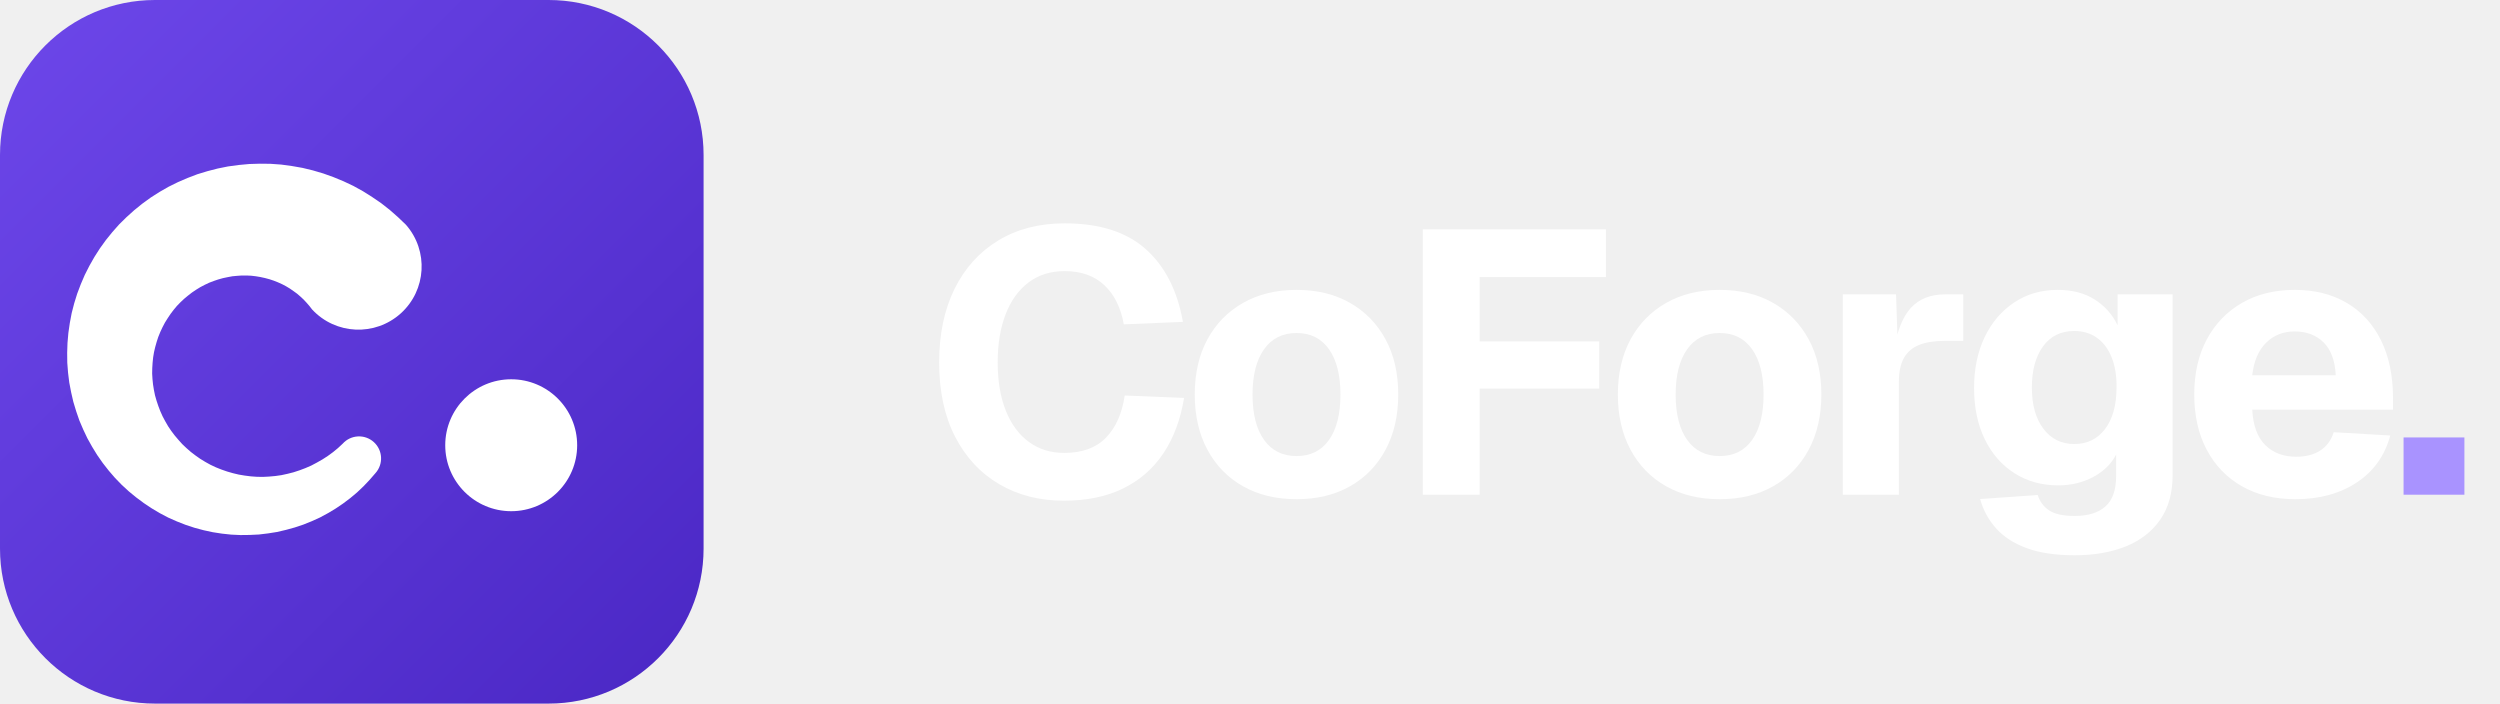
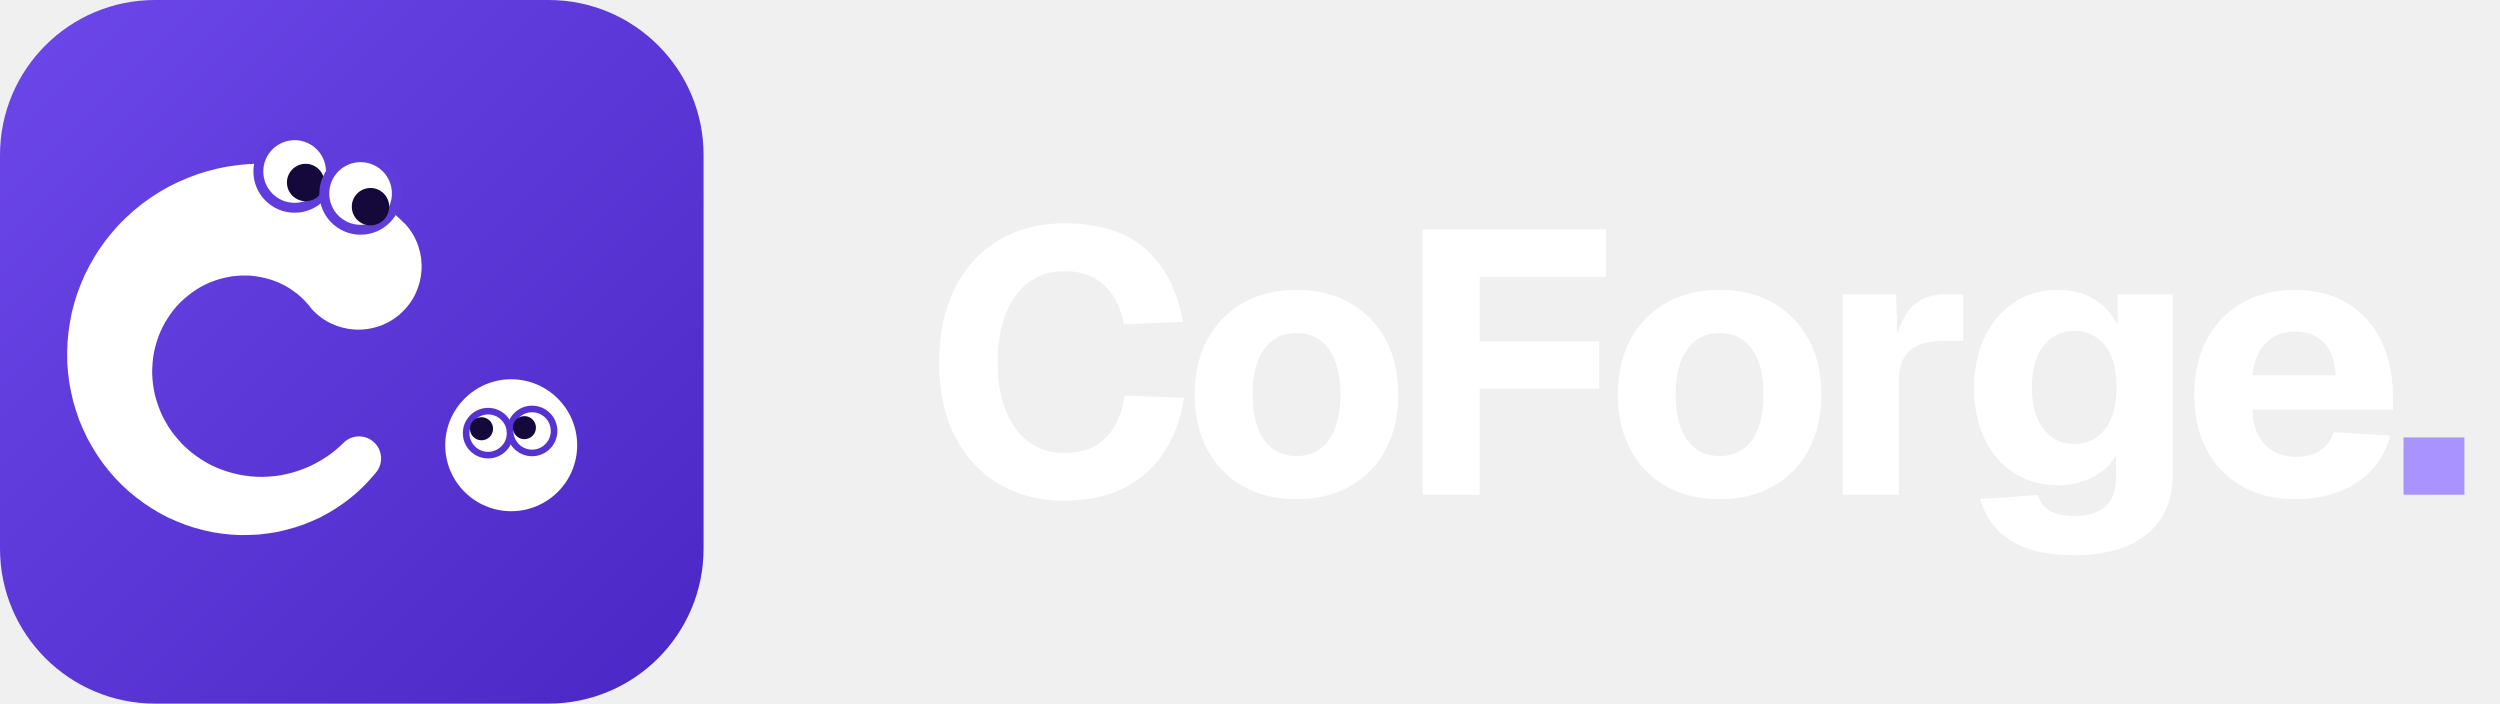
<svg xmlns="http://www.w3.org/2000/svg" viewBox="0 0 113.703 32" role="img">
  <defs>
    <linearGradient id="brand-bg" x1="0" y1="0" x2="1" y2="1">
      <stop offset="0" stop-color="#6d47ea" />
      <stop offset="1" stop-color="#4a27c4" />
    </linearGradient>
  </defs>
  <rect width="32" height="32" rx="7.05" fill="url(#brand-bg)" />
  <g transform="scale(.5)" fill="#fff">
    <path d="M 34.15 43.04 L 33.62 43.65 L 33.07 44.23 L 32.48 44.79 L 31.86 45.31 L 31.21 45.80 L 30.53 46.26 L 29.83 46.68 L 29.11 47.07 L 28.36 47.41 L 27.59 47.72 L 26.81 47.98 L 26.01 48.20 L 25.20 48.39 L 24.38 48.52 L 23.55 48.62 L 22.71 48.66 L 21.87 48.67 L 21.03 48.63 L 20.19 48.54 L 19.35 48.41 L 18.52 48.23 L 17.70 48.01 L 16.88 47.74 L 16.09 47.43 L 15.30 47.08 L 14.54 46.68 L 13.80 46.24 L 13.08 45.76 L 12.38 45.24 L 11.71 44.69 L 11.07 44.10 L 10.46 43.47 L 9.89 42.81 L 9.35 42.12 L 8.84 41.39 L 8.38 40.64 L 7.95 39.87 L 7.57 39.07 L 7.22 38.25 L 6.93 37.41 L 6.67 36.55 L 6.47 35.68 L 6.30 34.79 L 6.19 33.90 L 6.12 33.00 L 6.11 32.09 L 6.14 31.19 L 6.22 30.28 L 6.35 29.38 L 6.52 28.48 L 6.75 27.59 L 7.02 26.72 L 7.35 25.85 L 7.71 25.01 L 8.13 24.18 L 8.59 23.37 L 9.09 22.59 L 9.63 21.84 L 10.22 21.11 L 10.84 20.41 L 11.51 19.75 L 12.21 19.12 L 12.94 18.53 L 13.71 17.97 L 14.51 17.46 L 15.33 16.99 L 16.18 16.57 L 17.06 16.19 L 17.95 15.85 L 18.87 15.57 L 19.80 15.33 L 20.74 15.14 L 21.70 15.01 L 22.66 14.92 L 23.63 14.89 L 24.60 14.90 L 25.58 14.97 L 26.54 15.10 L 27.51 15.27 L 28.46 15.50 L 29.41 15.78 L 30.33 16.11 L 31.25 16.49 L 32.14 16.91 L 33.01 17.39 L 33.85 17.92 L 34.67 18.48 L 35.46 19.10 L 36.21 19.76 L 36.93 20.45 A 5.75 5.75 0 0 1 28.39 28.15 L 28.15 27.84 L 27.89 27.54 L 27.62 27.25 L 27.33 26.98 L 27.03 26.72 L 26.70 26.48 L 26.37 26.25 L 26.02 26.04 L 25.66 25.85 L 25.28 25.68 L 24.90 25.53 L 24.51 25.40 L 24.10 25.29 L 23.69 25.20 L 23.27 25.13 L 22.85 25.08 L 22.43 25.06 L 22.00 25.06 L 21.57 25.09 L 21.14 25.13 L 20.71 25.21 L 20.28 25.30 L 19.85 25.42 L 19.44 25.56 L 19.02 25.72 L 18.62 25.91 L 18.22 26.12 L 17.83 26.36 L 17.46 26.61 L 17.10 26.89 L 16.75 27.18 L 16.41 27.50 L 16.09 27.83 L 15.79 28.19 L 15.51 28.56 L 15.25 28.95 L 15.00 29.35 L 14.78 29.77 L 14.58 30.20 L 14.40 30.64 L 14.25 31.10 L 14.12 31.56 L 14.01 32.03 L 13.93 32.51 L 13.88 33.00 L 13.85 33.49 L 13.84 33.98 L 13.87 34.48 L 13.92 34.97 L 14.00 35.47 L 14.10 35.96 L 14.24 36.45 L 14.40 36.93 L 14.58 37.40 L 14.79 37.87 L 15.03 38.32 L 15.29 38.77 L 15.58 39.20 L 15.89 39.61 L 16.23 40.01 L 16.58 40.40 L 16.96 40.76 L 17.36 41.11 L 17.78 41.43 L 18.22 41.74 L 18.68 42.02 L 19.15 42.28 L 19.64 42.51 L 20.14 42.71 L 20.66 42.89 L 21.18 43.04 L 21.72 43.17 L 22.26 43.26 L 22.81 43.33 L 23.36 43.37 L 23.92 43.38 L 24.48 43.35 L 25.04 43.30 L 25.60 43.22 L 26.15 43.10 L 26.70 42.96 L 27.25 42.78 L 27.78 42.58 L 28.31 42.35 L 28.82 42.08 L 29.33 41.79 L 29.81 41.48 L 30.29 41.13 L 30.74 40.76 L 31.17 40.36 A 2.00 2.00 0 0 1 34.15 43.04 Z" />
    <circle cx="46.5" cy="40.5" r="6" />
+     <g>
+       <circle cx="26.8" cy="15.6" r="3.3" fill="#fff" stroke="#613cdd" stroke-width="0.9" />
+       <circle cx="27.8" cy="16.6" r="1.7" fill="#14093a" />
+       <circle cx="32.8" cy="17.6" r="3.3" fill="#fff" stroke="#613cdd" stroke-width="0.9" />
+       <circle cx="33.7" cy="18.8" r="1.7" fill="#14093a" />
+       <circle cx="44.4" cy="39.4" r="2" fill="#fff" stroke="#5632d1" stroke-width="0.6" />
+       <circle cx="43.8" cy="39.0" r="1.05" fill="#14093a" />
+       <circle cx="48.4" cy="39.2" r="2" fill="#fff" stroke="#5632d1" stroke-width="0.6" />
+       <circle cx="47.7" cy="38.9" r="1.05" fill="#14093a" />
+     </g>
  </g>
  <path fill="#fff" transform="translate(42.000 22.5) scale(.017 -.017)" d="M375.4 -16Q278 -16 202.7 28.2Q127.4 72.4 84.7 155.1Q42 237.8 42 354Q42 467.2 83.2 550.7Q124.4 634.2 200 680.1Q275.6 726 377.799 726Q516.999 726 594.299 657.4Q671.599 588.8 694.198 462.401L536.001 455.801Q524.001 522.801 484.001 560.502Q444 598.202 377.799 598.202Q321.199 598.202 281.099 567.902Q240.998 537.601 219.798 482.701Q198.597 427.801 198.597 354Q198.597 278.999 220.398 224.599Q242.198 170.199 282.298 140.998Q322.399 111.798 376.599 111.798Q448.6 111.798 488.201 152.499Q527.801 193.199 538.401 265.399L697.199 258.799Q682.999 172.2 641.999 110.9Q600.999 49.6 534.299 16.8Q467.599 -16 375.4 -16Z" />
  <path fill="#fff" transform="translate(53.713 22.5) scale(.017 -.017)" d="M309.199 -12Q227.199 -12 165.9 22.6Q104.6 57.2 70.7 120.3Q36.8 183.4 36.8 268Q36.8 353 70.7 415.6Q104.6 478.2 165.9 513.1Q227.199 548 309.199 548Q391.199 548 452.298 513.1Q513.398 478.2 547.298 415.6Q581.198 353 581.198 268Q581.198 183.4 547.298 120.3Q513.398 57.2 452.298 22.6Q391.199 -12 309.199 -12ZM309.199 103.399Q365.4 103.399 396 146.599Q426.601 189.799 426.601 268Q426.601 345.6 396 389.101Q365.4 432.601 309.199 432.601Q252.998 432.601 222.198 389.101Q191.398 345.6 191.398 268Q191.398 189.799 222.198 146.599Q252.998 103.399 309.199 103.399Z" />
  <path fill="#fff" transform="translate(63.454 22.5) scale(.017 -.017)" d="M74.001 0V710H563.799V582.202H141.6L225.998 669.4V344L141.6 410.199H545.799V283.801H141.6L225.998 350V0Z" />
  <path fill="#fff" transform="translate(72.957 22.5) scale(.017 -.017)" d="M309.199 -12Q227.199 -12 165.9 22.6Q104.6 57.2 70.7 120.3Q36.8 183.4 36.8 268Q36.8 353 70.7 415.6Q104.6 478.2 165.9 513.1Q227.199 548 309.199 548Q391.199 548 452.298 513.1Q513.398 478.2 547.298 415.6Q581.198 353 581.198 268Q581.198 183.4 547.298 120.3Q513.398 57.2 452.298 22.6Q391.199 -12 309.199 -12ZM309.199 103.399Q365.4 103.399 396 146.599Q426.601 189.799 426.601 268Q426.601 345.6 396 389.101Q365.4 432.601 309.199 432.601Q252.998 432.601 222.198 389.101Q191.398 345.6 191.398 268Q191.398 189.799 222.198 146.599Q252.998 103.399 309.199 103.399Z" />
  <path fill="#fff" transform="translate(82.698 22.5) scale(.017 -.017)" d="M65.601 0V536H207.998L213.198 380.401L201.598 382.801Q214.598 464 247.798 500Q280.998 536 339.398 536H387.798V411.602H338.598Q296.798 411.602 269.698 400.701Q242.598 389.801 229.098 365.801Q215.598 341.801 215.598 301.401V0Z" />
  <path fill="#fff" transform="translate(89.158 22.5) scale(.017 -.017)" d="M306.199 -162Q229.4 -162 177.7 -143.0Q126 -124 95.6 -89.9Q65.2 -55.8 53 -11.6L206.998 -0.8Q215.398 -27 237.498 -41.901Q259.598 -56.801 306.199 -56.801Q359.6 -56.801 388.2 -31.401Q416.801 -6.001 416.801 49.599V107.401Q397.801 70.2 355.801 47.6Q313.801 25 261.801 25Q196 25 145 57.4Q94 89.8 65.4 148.4Q36.8 207 36.8 285.6Q36.8 362.8 65.2 421.8Q93.6 480.8 144.2 514.4Q194.8 548 260.2 548Q319.2 548 359.8 522Q400.401 496 420.801 453.2V536H567.998V52.799Q567.998 -18.8 534.898 -66.6Q501.798 -114.4 442.898 -138.2Q383.999 -162 306.199 -162ZM304.799 135.599Q356.6 135.599 387.1 175.599Q417.6 215.599 418 286.8Q418.401 334 404.7 367.8Q391 401.601 365.5 419.801Q339.999 438.001 304.799 438.001Q250.998 438.001 221.198 396.801Q191.398 355.6 191.398 286.8Q191.398 217.399 222.198 176.499Q252.998 135.599 304.799 135.599Z" />
  <path fill="#fff" transform="translate(99.171 22.5) scale(.017 -.017)" d="M307.399 -12Q225.199 -12 164.4 22.6Q103.6 57.2 70.2 120.3Q36.8 183.4 36.8 268Q36.8 352.6 70.2 415.2Q103.6 477.8 164 512.9Q224.399 548 305.799 548Q385.599 548 444.898 513.1Q504.198 478.2 536.398 413.2Q568.598 348.2 568.598 258V227.6H191.998Q195.198 164.2 226.698 132.899Q258.198 101.599 309.799 101.599Q348 101.599 373.7 117.999Q399.4 134.399 410 167.2L561.198 158.4Q539.598 77.8 471.798 32.9Q403.999 -12 307.399 -12ZM191.998 319.6H415.4Q412.4 378.6 382.6 407.701Q352.8 436.801 305.799 436.801Q259.198 436.801 228.698 406.201Q198.198 375.6 191.998 319.6Z" />
  <path fill="#a993ff" transform="translate(108.691 22.5) scale(.017 -.017)" d="M36.8 0V153.198H199.598V0Z" />
</svg>
